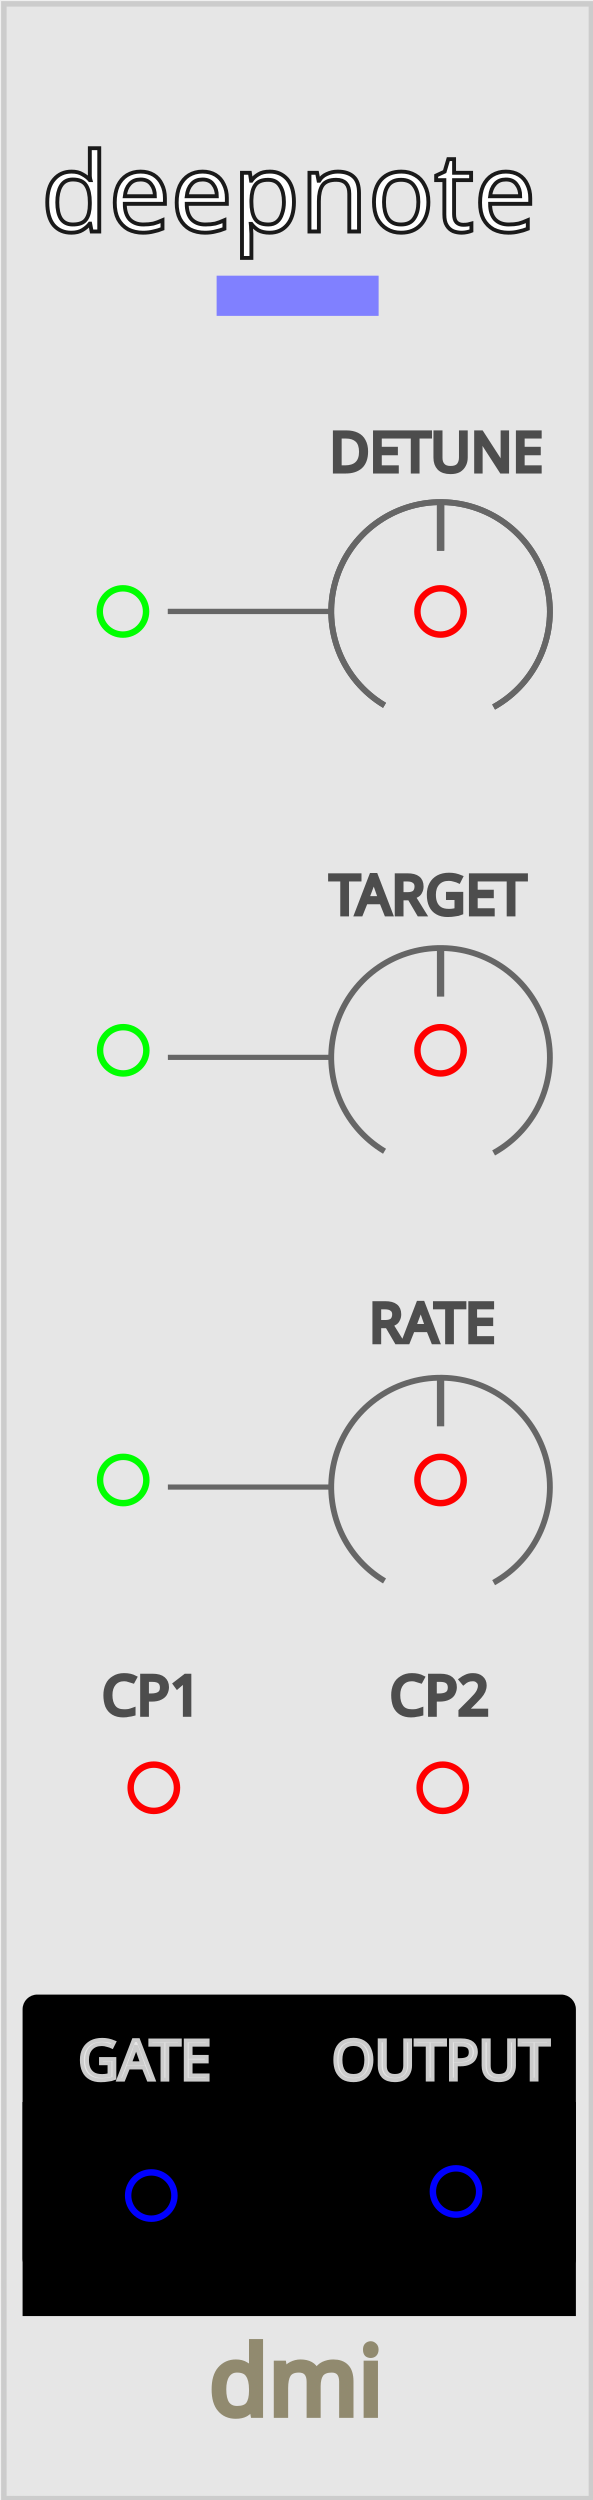
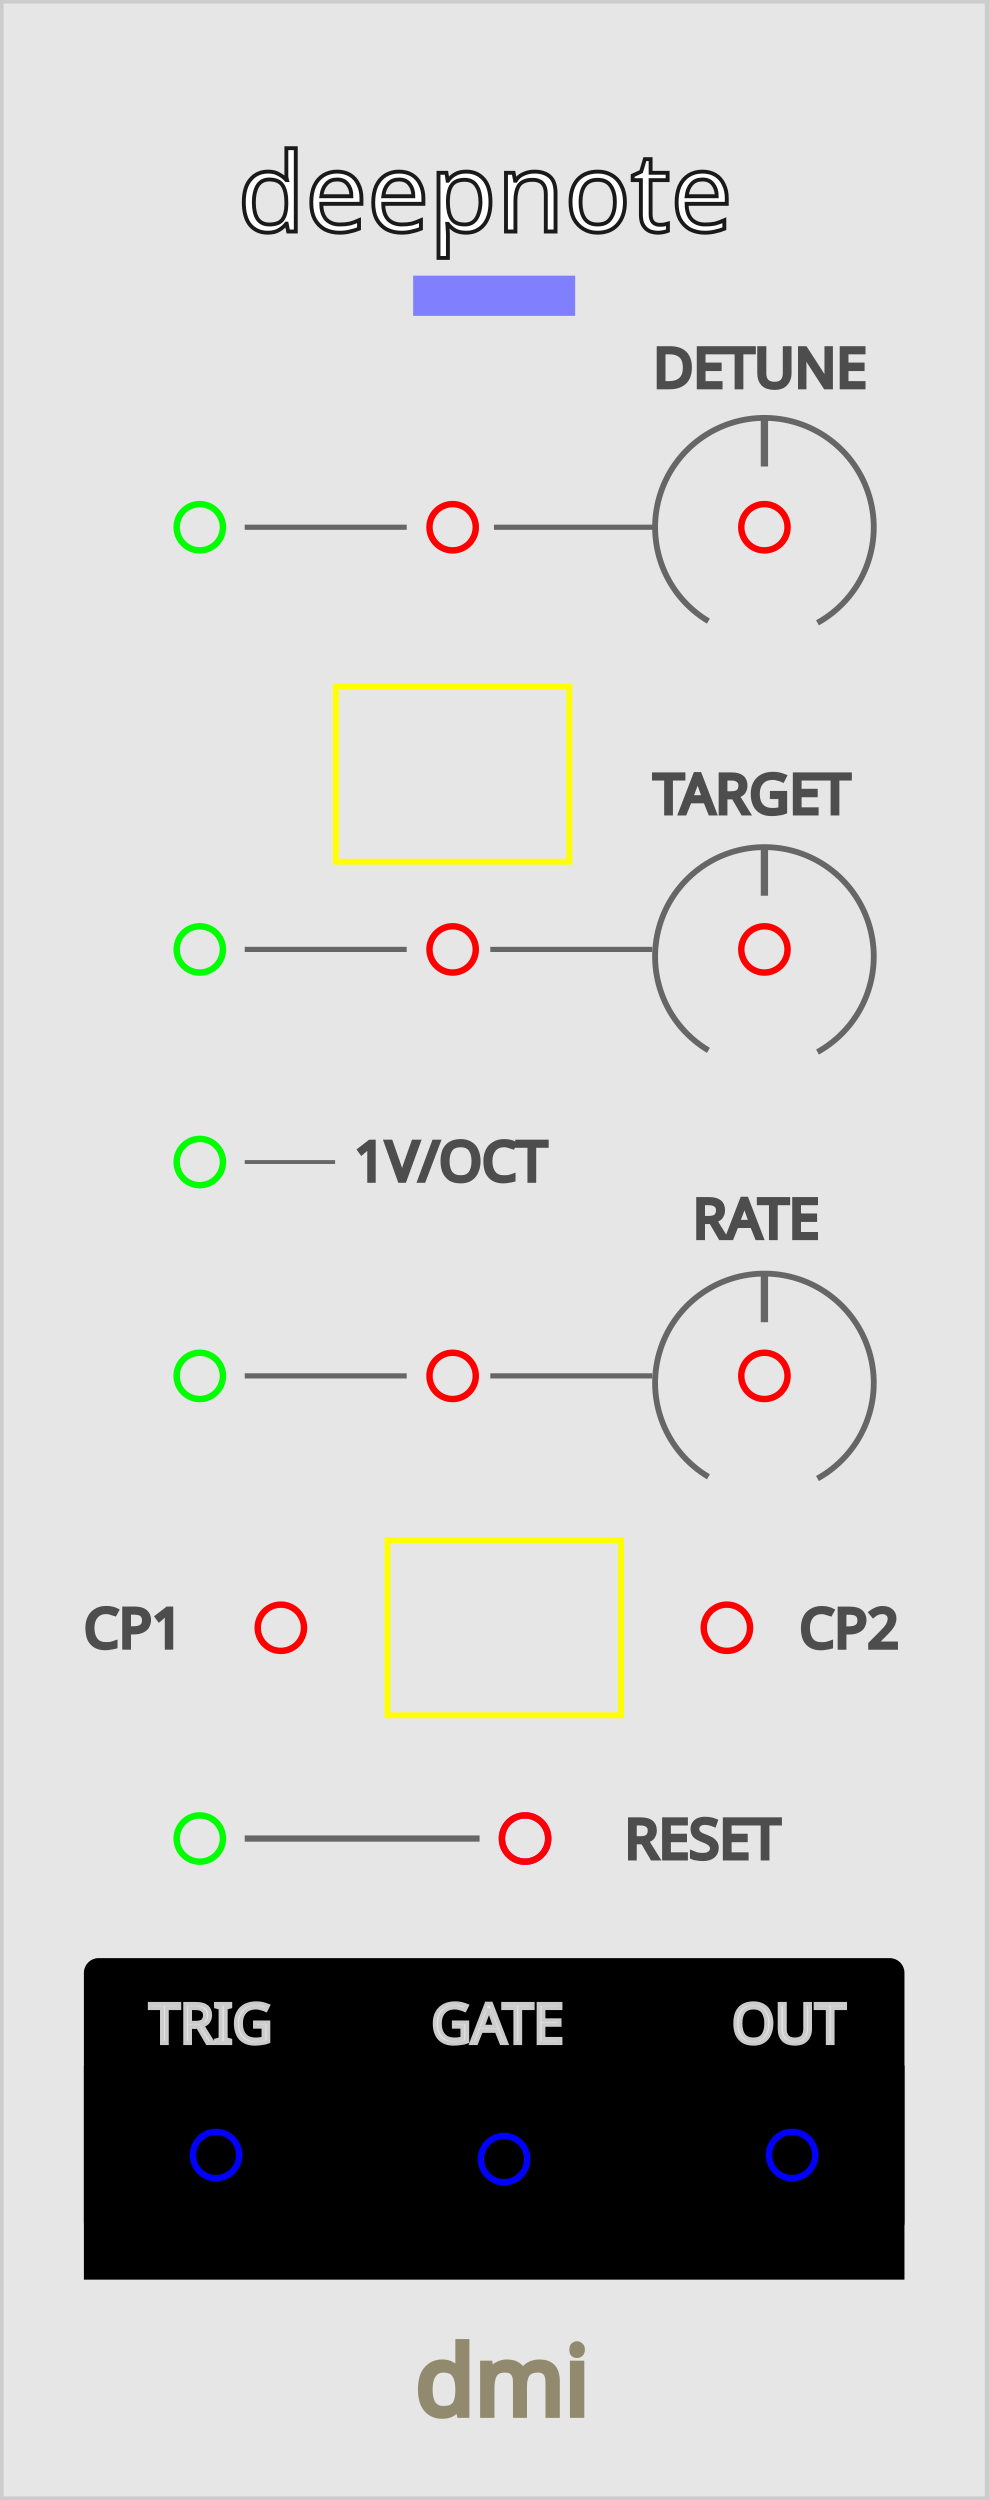
- <svg xmlns="http://www.w3.org/2000/svg" width="30.48mm" height="128.5mm" viewBox="0 0 30.48 128.5" version="1.1" id="svg1" xml:space="preserve">
+ <svg xmlns="http://www.w3.org/2000/svg" width="50.8mm" height="128.5mm" viewBox="0 0 50.8 128.5" version="1.1" id="svg1" xml:space="preserve">
  <defs id="defs1">
    <rect x="66.866" y="51.133" width="80.239" height="356.358" id="rect34" />
    <rect x="24.387" y="130.586" width="115.639" height="77.879" id="rect32" />
    <rect x="31.466" y="60.573" width="3.147" height="18.093" id="rect20" />
    <rect x="63.72" y="1.573" width="66.866" height="92.039" id="rect19" />
    <rect x="-7.08" y="-6.293" width="168.346" height="76.306" id="rect13" />
  </defs>
  <g id="layer1">
-     <rect style="fill:#e6e6e6;stroke:#cccccc;stroke-width:0.282" id="rect2" width="30.198" height="128.23" x="0.199" y="0.199" ry="0" />
-     <rect style="display:inline;fill:#000000;stroke-width:0.318;stroke-dasharray:none" id="rect50" width="28.44" height="11.001" x="1.161" y="108.045" ry="0" />
-     <rect style="display:inline;fill:#000000;stroke-width:0.318;stroke-dasharray:none" id="rect1" width="28.44" height="14.331" x="1.161" y="102.521" ry="0.757" />
-     <path style="fill:none;stroke:#666666;stroke-width:0.3;stroke-dasharray:none;stroke-opacity:1" id="path36" d="m 19.765,36.255 a 5.62,5.62 0 0 1 -2.526,-6.362 5.62,5.62 0 0 1 5.494,-4.083 5.62,5.62 0 0 1 5.363,4.253 5.62,5.62 0 0 1 -2.724,6.279" />
-     <path style="fill:#333333;stroke:#666666;stroke-width:0.376;stroke-dasharray:none" d="m 22.645,25.809 v 2.498 z" id="path1" />
-     <path style="fill:#666666;stroke:#666666;stroke-width:0.266;stroke-dasharray:none" d="M 16.954,31.429 H 8.629 Z" id="path5" />
-     <path style="fill:none;stroke:#666666;stroke-width:0.3;stroke-dasharray:none;stroke-opacity:1" id="path6" d="m 19.765,36.255 a 5.62,5.62 0 0 1 -2.526,-6.362 5.62,5.62 0 0 1 5.494,-4.083 5.62,5.62 0 0 1 5.363,4.253 5.62,5.62 0 0 1 -2.724,6.279" />
-     <path style="fill:#333333;stroke:#666666;stroke-width:0.376;stroke-dasharray:none" d="m 22.645,25.809 v 2.498 z" id="path7" />
-     <path style="fill:#666666;stroke:#666666;stroke-width:0.266;stroke-dasharray:none" d="M 16.954,31.429 H 8.629 Z" id="path8" />
-     <path style="fill:none;stroke:#666666;stroke-width:0.3;stroke-dasharray:none;stroke-opacity:1" id="path9" d="m 19.765,59.174 a 5.62,5.62 0 0 1 -2.526,-6.362 5.62,5.62 0 0 1 5.494,-4.083 5.62,5.62 0 0 1 5.363,4.253 5.62,5.62 0 0 1 -2.724,6.279" />
-     <path style="fill:#333333;stroke:#666666;stroke-width:0.376;stroke-dasharray:none" d="m 22.645,48.728 v 2.498 z" id="path10" />
-     <path style="fill:#666666;stroke:#666666;stroke-width:0.266;stroke-dasharray:none" d="M 16.954,54.348 H 8.629 Z" id="path11" />
-     <path style="fill:none;stroke:#666666;stroke-width:0.3;stroke-dasharray:none;stroke-opacity:1" id="path12" d="M 19.765,81.261 A 5.62,5.62 0 0 1 17.239,74.899 a 5.62,5.62 0 0 1 5.494,-4.083 5.62,5.62 0 0 1 5.363,4.253 5.62,5.62 0 0 1 -2.724,6.279" />
-     <path style="fill:#333333;stroke:#666666;stroke-width:0.376;stroke-dasharray:none" d="m 22.645,70.815 v 2.498 z" id="path13" />
-     <path style="fill:#666666;stroke:#666666;stroke-width:0.266;stroke-dasharray:none" d="M 16.954,76.435 H 8.629 Z" id="path14" />
-     <text xml:space="preserve" style="font-style:normal;font-variant:normal;font-weight:normal;font-stretch:normal;font-size:3.528px;font-family:Sans;-inkscape-font-specification:'Sans, Normal';font-variant-ligatures:normal;font-variant-caps:normal;font-variant-numeric:normal;font-variant-east-asian:normal;text-align:start;writing-mode:lr-tb;direction:ltr;text-anchor:start;fill:#e6e6e6;stroke:#cccccc;stroke-width:0.2;stroke-dasharray:none;stroke-opacity:1" x="17.064" y="106.891" id="text21">
-       <tspan id="tspan21" style="font-style:normal;font-variant:normal;font-weight:normal;font-stretch:normal;font-size:2.822px;font-family:Sans;-inkscape-font-specification:'Sans, Normal';font-variant-ligatures:normal;font-variant-caps:normal;font-variant-numeric:normal;font-variant-east-asian:normal;fill:#e6e6e6;stroke:#cccccc;stroke-width:0.2;stroke-dasharray:none" x="17.064" y="106.891">OUTPUT</tspan>
+     <rect style="fill:#e6e6e6;stroke:#cccccc;stroke-width:0.364" id="rect2" width="50.8" height="128.5" x="1.637579e-15" y="3.7192471e-15" ry="0" />
+     <rect style="display:inline;fill:#000000;stroke-width:0.387;stroke-dasharray:none" id="rect50" width="42.177" height="11.001" x="4.312" y="106.172" ry="0" />
+     <rect style="display:inline;fill:#000000;stroke-width:0.387;stroke-dasharray:none" id="rect1" width="42.177" height="14.331" x="4.312" y="100.647" ry="0.757" />
+     <text xml:space="preserve" style="font-style:normal;font-variant:normal;font-weight:normal;font-stretch:normal;font-size:3.528px;font-family:Sans;-inkscape-font-specification:'Sans, Normal';font-variant-ligatures:normal;font-variant-caps:normal;font-variant-numeric:normal;font-variant-east-asian:normal;text-align:start;writing-mode:lr-tb;direction:ltr;text-anchor:start;display:inline;fill:#4d4d4d;stroke:#4d4d4d;stroke-width:0.2;stroke-dasharray:none;stroke-opacity:1" x="33.581" y="41.818" id="text33">
+       <tspan id="tspan33" style="font-style:normal;font-variant:normal;font-weight:normal;font-stretch:normal;font-size:2.822px;font-family:'Devanagari Sangam MN';-inkscape-font-specification:'Devanagari Sangam MN, Normal';font-variant-ligatures:normal;font-variant-caps:normal;font-variant-numeric:normal;font-variant-east-asian:normal;fill:#4d4d4d;stroke:#4d4d4d;stroke-width:0.2;stroke-dasharray:none" x="33.581" y="41.818">TARGET</tspan>
    </text>
-     <text xml:space="preserve" style="font-style:normal;font-variant:normal;font-weight:normal;font-stretch:normal;font-size:3.528px;font-family:Sans;-inkscape-font-specification:'Sans, Normal';font-variant-ligatures:normal;font-variant-caps:normal;font-variant-numeric:normal;font-variant-east-asian:normal;text-align:start;writing-mode:lr-tb;direction:ltr;text-anchor:start;fill:#e6e6e6;stroke:#cccccc;stroke-width:0.2;stroke-dasharray:none;stroke-opacity:1" x="4.037" y="106.894" id="text22">
-       <tspan id="tspan22" style="font-style:normal;font-variant:normal;font-weight:normal;font-stretch:normal;font-size:2.822px;font-family:Sans;-inkscape-font-specification:'Sans, Normal';font-variant-ligatures:normal;font-variant-caps:normal;font-variant-numeric:normal;font-variant-east-asian:normal;stroke:#cccccc;stroke-width:0.2;stroke-dasharray:none;fill:#e6e6e6" x="4.037" y="106.894">GATE</tspan>
+     <path style="display:inline;fill:#333333;stroke:#666666;stroke-width:0.376;stroke-dasharray:none" d="m 39.291,65.463 v 2.498 z" id="path13" />
+     <path style="display:inline;fill:none;stroke:#666666;stroke-width:0.3;stroke-dasharray:none;stroke-opacity:1" id="path12" d="M 36.412,75.909 A 5.62,5.62 0 0 1 33.886,69.547 5.62,5.62 0 0 1 39.38,65.464 5.62,5.62 0 0 1 44.743,69.718 5.62,5.62 0 0 1 42.018,75.997" />
+     <path style="display:inline;fill:none;stroke:#666666;stroke-width:0.3;stroke-dasharray:none;stroke-opacity:1" id="path9" d="m 36.412,53.988 a 5.62,5.62 0 0 1 -2.526,-6.362 5.62,5.62 0 0 1 5.494,-4.083 5.62,5.62 0 0 1 5.363,4.253 5.62,5.62 0 0 1 -2.724,6.279" />
+     <path style="display:inline;fill:#333333;stroke:#666666;stroke-width:0.376;stroke-dasharray:none" d="m 39.291,43.543 v 2.498 z" id="path10" />
+     <path style="fill:#666666;stroke:#666666;stroke-width:0.266;stroke-dasharray:none" d="M 33.528,48.8 H 25.202 Z" id="path11" />
+     <text xml:space="preserve" style="font-style:normal;font-variant:normal;font-weight:normal;font-stretch:normal;font-size:3.528px;font-family:Sans;-inkscape-font-specification:'Sans, Normal';font-variant-ligatures:normal;font-variant-caps:normal;font-variant-numeric:normal;font-variant-east-asian:normal;text-align:start;writing-mode:lr-tb;direction:ltr;text-anchor:start;fill:#e6e6e6;stroke:#cccccc;stroke-width:0.2;stroke-dasharray:none;stroke-opacity:1" x="37.622" y="105.018" id="text21">
+       <tspan id="tspan21" style="font-style:normal;font-variant:normal;font-weight:normal;font-stretch:normal;font-size:2.822px;font-family:Sans;-inkscape-font-specification:'Sans, Normal';font-variant-ligatures:normal;font-variant-caps:normal;font-variant-numeric:normal;font-variant-east-asian:normal;fill:#e6e6e6;stroke:#cccccc;stroke-width:0.2;stroke-dasharray:none" x="37.622" y="105.018">OUT</tspan>
    </text>
-     <text xml:space="preserve" style="font-style:normal;font-variant:normal;font-weight:normal;font-stretch:normal;font-size:3.528px;font-family:Sans;-inkscape-font-specification:'Sans, Normal';font-variant-ligatures:normal;font-variant-caps:normal;font-variant-numeric:normal;font-variant-east-asian:normal;text-align:start;writing-mode:lr-tb;direction:ltr;text-anchor:start;fill:#ffffff;stroke:#1a1a1a;stroke-width:0.2;stroke-dasharray:none;stroke-opacity:1" x="2.116" y="11.899" id="text31">
-       <tspan id="tspan31" style="font-style:normal;font-variant:normal;font-weight:normal;font-stretch:normal;font-size:5.644px;font-family:Sans;-inkscape-font-specification:'Sans, Normal';font-variant-ligatures:normal;font-variant-caps:normal;font-variant-numeric:normal;font-variant-east-asian:normal;fill:#ffffff;stroke:#1a1a1a;stroke-width:0.2;stroke-dasharray:none" x="2.116" y="11.899">deepnote</tspan>
+     <text xml:space="preserve" style="font-style:normal;font-variant:normal;font-weight:normal;font-stretch:normal;font-size:3.528px;font-family:Sans;-inkscape-font-specification:'Sans, Normal';font-variant-ligatures:normal;font-variant-caps:normal;font-variant-numeric:normal;font-variant-east-asian:normal;text-align:start;writing-mode:lr-tb;direction:ltr;text-anchor:start;fill:#e6e6e6;stroke:#cccccc;stroke-width:0.2;stroke-dasharray:none;stroke-opacity:1" x="22.172" y="105.017" id="text22">
+       <tspan id="tspan22" style="font-style:normal;font-variant:normal;font-weight:normal;font-stretch:normal;font-size:2.822px;font-family:Sans;-inkscape-font-specification:'Sans, Normal';font-variant-ligatures:normal;font-variant-caps:normal;font-variant-numeric:normal;font-variant-east-asian:normal;fill:#e6e6e6;stroke:#cccccc;stroke-width:0.2;stroke-dasharray:none" x="22.172" y="105.017">GATE</tspan>
    </text>
-     <text xml:space="preserve" style="font-style:normal;font-variant:normal;font-weight:normal;font-stretch:normal;font-size:3.528px;font-family:Sans;-inkscape-font-specification:'Sans, Normal';font-variant-ligatures:normal;font-variant-caps:normal;font-variant-numeric:normal;font-variant-east-asian:normal;text-align:start;writing-mode:lr-tb;direction:ltr;text-anchor:start;display:inline;fill:#4d4d4d;stroke:#4d4d4d;stroke-width:0.2;stroke-dasharray:none;stroke-opacity:1" x="16.934" y="47.004" id="text33">
-       <tspan id="tspan33" style="font-style:normal;font-variant:normal;font-weight:normal;font-stretch:normal;font-size:2.822px;font-family:'Devanagari Sangam MN';-inkscape-font-specification:'Devanagari Sangam MN, Normal';font-variant-ligatures:normal;font-variant-caps:normal;font-variant-numeric:normal;font-variant-east-asian:normal;fill:#4d4d4d;stroke:#4d4d4d;stroke-width:0.2;stroke-dasharray:none" x="16.934" y="47.004">TARGET</tspan>
+     <text xml:space="preserve" style="font-style:normal;font-variant:normal;font-weight:normal;font-stretch:normal;font-size:3.528px;font-family:Sans;-inkscape-font-specification:'Sans, Normal';font-variant-ligatures:normal;font-variant-caps:normal;font-variant-numeric:normal;font-variant-east-asian:normal;text-align:start;writing-mode:lr-tb;direction:ltr;text-anchor:start;fill:#ffffff;stroke:#1a1a1a;stroke-width:0.2;stroke-dasharray:none;stroke-opacity:1" x="12.218" y="11.899" id="text31">
+       <tspan id="tspan31" style="font-style:normal;font-variant:normal;font-weight:normal;font-stretch:normal;font-size:5.644px;font-family:Sans;-inkscape-font-specification:'Sans, Normal';font-variant-ligatures:normal;font-variant-caps:normal;font-variant-numeric:normal;font-variant-east-asian:normal;fill:#ffffff;stroke:#1a1a1a;stroke-width:0.2;stroke-dasharray:none" x="12.218" y="11.899">deepnote</tspan>
    </text>
-     <text xml:space="preserve" style="font-style:normal;font-variant:normal;font-weight:normal;font-stretch:normal;font-size:3.528px;font-family:Sans;-inkscape-font-specification:'Sans, Normal';font-variant-ligatures:normal;font-variant-caps:normal;font-variant-numeric:normal;font-variant-east-asian:normal;text-align:start;writing-mode:lr-tb;direction:ltr;text-anchor:start;display:inline;fill:#4d4d4d;stroke:#4d4d4d;stroke-width:0.2;stroke-dasharray:none;stroke-opacity:1" x="18.96" y="68.996" id="text25">
-       <tspan id="tspan25" style="font-style:normal;font-variant:normal;font-weight:normal;font-stretch:normal;font-size:2.822px;font-family:Sans;-inkscape-font-specification:'Sans, Normal';font-variant-ligatures:normal;font-variant-caps:normal;font-variant-numeric:normal;font-variant-east-asian:normal;fill:#4d4d4d;stroke:#4d4d4d;stroke-width:0.2;stroke-dasharray:none" x="18.96" y="68.996">RATE</tspan>
+     <text xml:space="preserve" style="font-style:normal;font-variant:normal;font-weight:normal;font-stretch:normal;font-size:4.939px;font-family:Futura;-inkscape-font-specification:'Futura, Normal';font-variant-ligatures:normal;font-variant-caps:normal;font-variant-numeric:normal;font-variant-east-asian:normal;text-align:start;writing-mode:lr-tb;direction:ltr;text-anchor:start;fill:#918a6f;stroke:#918a6f;stroke-width:0.3" x="21.367" y="124.128" id="text2">
+       <tspan id="tspan2" style="font-style:normal;font-variant:normal;font-weight:normal;font-stretch:normal;font-size:4.939px;font-family:Futura;-inkscape-font-specification:'Futura, Normal';font-variant-ligatures:normal;font-variant-caps:normal;font-variant-numeric:normal;font-variant-east-asian:normal;fill:#918a6f;stroke:#918a6f;stroke-width:0.3" x="21.367" y="124.128">dmi</tspan>
    </text>
-     <text xml:space="preserve" style="font-style:normal;font-variant:normal;font-weight:normal;font-stretch:normal;font-size:3.528px;font-family:Sans;-inkscape-font-specification:'Sans, Normal';font-variant-ligatures:normal;font-variant-caps:normal;font-variant-numeric:normal;font-variant-east-asian:normal;text-align:start;writing-mode:lr-tb;direction:ltr;text-anchor:start;display:inline;fill:#4d4d4d;stroke:#4d4d4d;stroke-width:0.2;stroke-dasharray:none;stroke-opacity:1" x="16.929" y="24.239" id="text15">
-       <tspan id="tspan15" style="font-style:normal;font-variant:normal;font-weight:normal;font-stretch:normal;font-size:2.822px;font-family:'Devanagari Sangam MN';-inkscape-font-specification:'Devanagari Sangam MN, Normal';font-variant-ligatures:normal;font-variant-caps:normal;font-variant-numeric:normal;font-variant-east-asian:normal;fill:#4d4d4d;stroke:#4d4d4d;stroke-width:0.2;stroke-dasharray:none" x="16.929" y="24.239">DETUNE</tspan>
+     <path style="fill:#8080ff;stroke:#8080ff;stroke-width:2.066;stroke-dasharray:none" d="M 29.563,15.203 H 21.237 Z" id="path17" />
+     <text xml:space="preserve" style="font-style:normal;font-variant:normal;font-weight:normal;font-stretch:normal;font-size:3.528px;font-family:Sans;-inkscape-font-specification:'Sans, Normal';font-variant-ligatures:normal;font-variant-caps:normal;font-variant-numeric:normal;font-variant-east-asian:normal;text-align:start;writing-mode:lr-tb;direction:ltr;text-anchor:start;fill:#e6e6e6;stroke:#cccccc;stroke-width:0.2;stroke-dasharray:none;stroke-opacity:1" x="7.668" y="105.017" id="text1">
+       <tspan id="tspan1" style="font-style:normal;font-variant:normal;font-weight:normal;font-stretch:normal;font-size:2.822px;font-family:Sans;-inkscape-font-specification:'Sans, Normal';font-variant-ligatures:normal;font-variant-caps:normal;font-variant-numeric:normal;font-variant-east-asian:normal;fill:#e6e6e6;stroke:#cccccc;stroke-width:0.2;stroke-dasharray:none" x="7.668" y="105.017">TRIG</tspan>
    </text>
-     <text xml:space="preserve" style="font-style:normal;font-variant:normal;font-weight:normal;font-stretch:normal;font-size:3.528px;font-family:Sans;-inkscape-font-specification:'Sans, Normal';font-variant-ligatures:normal;font-variant-caps:normal;font-variant-numeric:normal;font-variant-east-asian:normal;text-align:start;writing-mode:lr-tb;direction:ltr;text-anchor:start;fill:#4d4d4d;stroke:#4d4d4d;stroke-width:0.2;stroke-dasharray:none;stroke-opacity:1" x="5.243" y="88.144" id="text28">
-       <tspan id="tspan28" style="font-style:normal;font-variant:normal;font-weight:normal;font-stretch:normal;font-size:2.822px;font-family:Sans;-inkscape-font-specification:'Sans, Normal';font-variant-ligatures:normal;font-variant-caps:normal;font-variant-numeric:normal;font-variant-east-asian:normal;fill:#4d4d4d;stroke:#4d4d4d;stroke-width:0.2;stroke-dasharray:none" x="5.243" y="88.144">CP1</tspan>
+     <path style="fill:#666666;stroke:#666666;stroke-width:0.32;stroke-dasharray:none" d="M 24.651,94.501 H 12.579 Z" id="path2" />
+     <text xml:space="preserve" style="font-style:normal;font-variant:normal;font-weight:normal;font-stretch:normal;font-size:3.528px;font-family:Sans;-inkscape-font-specification:'Sans, Normal';font-variant-ligatures:normal;font-variant-caps:normal;font-variant-numeric:normal;font-variant-east-asian:normal;text-align:start;writing-mode:lr-tb;direction:ltr;text-anchor:start;display:inline;fill:#4d4d4d;stroke:#4d4d4d;stroke-width:0.2;stroke-dasharray:none;stroke-opacity:1" x="32.096" y="95.527" id="text3">
+       <tspan id="tspan3" style="font-style:normal;font-variant:normal;font-weight:normal;font-stretch:normal;font-size:2.822px;font-family:Sans;-inkscape-font-specification:'Sans, Normal';font-variant-ligatures:normal;font-variant-caps:normal;font-variant-numeric:normal;font-variant-east-asian:normal;fill:#4d4d4d;stroke:#4d4d4d;stroke-width:0.2;stroke-dasharray:none" x="32.096" y="95.527">RESET</tspan>
    </text>
-     <text xml:space="preserve" style="font-style:normal;font-variant:normal;font-weight:normal;font-stretch:normal;font-size:4.939px;font-family:Futura;-inkscape-font-specification:'Futura, Normal';font-variant-ligatures:normal;font-variant-caps:normal;font-variant-numeric:normal;font-variant-east-asian:normal;text-align:start;writing-mode:lr-tb;direction:ltr;text-anchor:start;fill:#918a6f;stroke:#918a6f;stroke-width:0.3" x="10.761" y="124.128" id="text2">
-       <tspan id="tspan2" style="font-style:normal;font-variant:normal;font-weight:normal;font-stretch:normal;font-size:4.939px;font-family:Futura;-inkscape-font-specification:'Futura, Normal';font-variant-ligatures:normal;font-variant-caps:normal;font-variant-numeric:normal;font-variant-east-asian:normal;fill:#918a6f;stroke:#918a6f;stroke-width:0.3" x="10.761" y="124.128">dmi</tspan>
+     <path style="display:inline;fill:#666666;stroke:#666666;stroke-width:0.266;stroke-dasharray:none" d="M 33.714,27.1 H 25.389 Z" id="path15" />
+     <path style="display:inline;fill:#666666;stroke:#666666;stroke-width:0.266;stroke-dasharray:none" d="M 20.905,27.1 H 12.579 Z" id="path8" />
+     <path style="display:inline;fill:#666666;stroke:#666666;stroke-width:0.266;stroke-dasharray:none" d="M 20.905,70.721 H 12.579 Z" id="path21" />
+     <text xml:space="preserve" style="font-style:normal;font-variant:normal;font-weight:normal;font-stretch:normal;font-size:3.528px;font-family:Sans;-inkscape-font-specification:'Sans, Normal';font-variant-ligatures:normal;font-variant-caps:normal;font-variant-numeric:normal;font-variant-east-asian:normal;text-align:start;writing-mode:lr-tb;direction:ltr;text-anchor:start;display:inline;fill:#4d4d4d;stroke:#4d4d4d;stroke-width:0.2;stroke-dasharray:none;stroke-opacity:1" x="18.212" y="60.695" id="text18">
+       <tspan style="font-style:normal;font-variant:normal;font-weight:normal;font-stretch:normal;font-size:2.822px;font-family:'Devanagari Sangam MN';-inkscape-font-specification:'Devanagari Sangam MN, Normal';font-variant-ligatures:normal;font-variant-caps:normal;font-variant-numeric:normal;font-variant-east-asian:normal;fill:#4d4d4d;stroke:#4d4d4d;stroke-width:0.2;stroke-dasharray:none" x="18.212" y="60.695" id="tspan19">1V/OCT</tspan>
    </text>
-     <text xml:space="preserve" style="font-style:normal;font-variant:normal;font-weight:normal;font-stretch:normal;font-size:3.528px;font-family:Sans;-inkscape-font-specification:'Sans, Normal';font-variant-ligatures:normal;font-variant-caps:normal;font-variant-numeric:normal;font-variant-east-asian:normal;text-align:start;writing-mode:lr-tb;direction:ltr;text-anchor:start;fill:#4d4d4d;stroke:#4d4d4d;stroke-width:0.2;stroke-dasharray:none;stroke-opacity:1" x="20.037" y="88.144" id="text14">
-       <tspan style="font-style:normal;font-variant:normal;font-weight:normal;font-stretch:normal;font-size:2.822px;font-family:Sans;-inkscape-font-specification:'Sans, Normal';font-variant-ligatures:normal;font-variant-caps:normal;font-variant-numeric:normal;font-variant-east-asian:normal;fill:#4d4d4d;stroke:#4d4d4d;stroke-width:0.2;stroke-dasharray:none" x="20.037" y="88.144" id="tspan16">CP2</tspan>
+     <path style="display:inline;fill:#666666;stroke:#666666;stroke-width:0.266;stroke-dasharray:none" d="M 20.905,48.8 H 12.579 Z" id="path18" />
+     <path style="display:inline;fill:none;stroke:#666666;stroke-width:0.3;stroke-dasharray:none;stroke-opacity:1" id="path6" d="m 36.412,31.926 a 5.62,5.62 0 0 1 -2.526,-6.362 5.62,5.62 0 0 1 5.494,-4.083 5.62,5.62 0 0 1 5.363,4.253 5.62,5.62 0 0 1 -2.724,6.279" />
+     <path style="display:inline;fill:#333333;stroke:#666666;stroke-width:0.376;stroke-dasharray:none" d="m 39.291,21.48 v 2.498 z" id="path7" />
+     <text xml:space="preserve" style="font-style:normal;font-variant:normal;font-weight:normal;font-stretch:normal;font-size:3.528px;font-family:Sans;-inkscape-font-specification:'Sans, Normal';font-variant-ligatures:normal;font-variant-caps:normal;font-variant-numeric:normal;font-variant-east-asian:normal;text-align:start;writing-mode:lr-tb;direction:ltr;text-anchor:start;display:inline;fill:#4d4d4d;stroke:#4d4d4d;stroke-width:0.2;stroke-dasharray:none;stroke-opacity:1" x="33.575" y="19.911" id="text15">
+       <tspan id="tspan15" style="font-style:normal;font-variant:normal;font-weight:normal;font-stretch:normal;font-size:2.822px;font-family:'Devanagari Sangam MN';-inkscape-font-specification:'Devanagari Sangam MN, Normal';font-variant-ligatures:normal;font-variant-caps:normal;font-variant-numeric:normal;font-variant-east-asian:normal;fill:#4d4d4d;stroke:#4d4d4d;stroke-width:0.2;stroke-dasharray:none" x="33.575" y="19.911">DETUNE</tspan>
    </text>
-     <path style="fill:#8080ff;stroke:#8080ff;stroke-width:2.066;stroke-dasharray:none" d="M 19.461,15.203 H 11.135 Z" id="path17" />
+     <text xml:space="preserve" style="font-style:normal;font-variant:normal;font-weight:normal;font-stretch:normal;font-size:3.528px;font-family:Sans;-inkscape-font-specification:'Sans, Normal';font-variant-ligatures:normal;font-variant-caps:normal;font-variant-numeric:normal;font-variant-east-asian:normal;text-align:start;writing-mode:lr-tb;direction:ltr;text-anchor:start;display:inline;fill:#4d4d4d;stroke:#4d4d4d;stroke-width:0.2;stroke-dasharray:none;stroke-opacity:1" x="4.316" y="84.693" id="text28">
+       <tspan id="tspan28" style="font-style:normal;font-variant:normal;font-weight:normal;font-stretch:normal;font-size:2.822px;font-family:Sans;-inkscape-font-specification:'Sans, Normal';font-variant-ligatures:normal;font-variant-caps:normal;font-variant-numeric:normal;font-variant-east-asian:normal;fill:#4d4d4d;stroke:#4d4d4d;stroke-width:0.2;stroke-dasharray:none" x="4.316" y="84.693">CP1</tspan>
+     </text>
+     <text xml:space="preserve" style="font-style:normal;font-variant:normal;font-weight:normal;font-stretch:normal;font-size:3.528px;font-family:Sans;-inkscape-font-specification:'Sans, Normal';font-variant-ligatures:normal;font-variant-caps:normal;font-variant-numeric:normal;font-variant-east-asian:normal;text-align:start;writing-mode:lr-tb;direction:ltr;text-anchor:start;display:inline;fill:#4d4d4d;stroke:#4d4d4d;stroke-width:0.2;stroke-dasharray:none;stroke-opacity:1" x="41.094" y="84.696" id="text14">
+       <tspan style="font-style:normal;font-variant:normal;font-weight:normal;font-stretch:normal;font-size:2.822px;font-family:Sans;-inkscape-font-specification:'Sans, Normal';font-variant-ligatures:normal;font-variant-caps:normal;font-variant-numeric:normal;font-variant-east-asian:normal;fill:#4d4d4d;stroke:#4d4d4d;stroke-width:0.2;stroke-dasharray:none" x="41.094" y="84.696" id="tspan16">CP2</tspan>
+     </text>
+     <path style="display:inline;fill:#666666;stroke:#666666;stroke-width:0.266;stroke-dasharray:none" d="M 33.528,70.721 H 25.202 Z" id="path14" />
+     <text xml:space="preserve" style="font-style:normal;font-variant:normal;font-weight:normal;font-stretch:normal;font-size:3.528px;font-family:Sans;-inkscape-font-specification:'Sans, Normal';font-variant-ligatures:normal;font-variant-caps:normal;font-variant-numeric:normal;font-variant-east-asian:normal;text-align:start;writing-mode:lr-tb;direction:ltr;text-anchor:start;display:inline;fill:#4d4d4d;stroke:#4d4d4d;stroke-width:0.2;stroke-dasharray:none;stroke-opacity:1" x="35.607" y="63.644" id="text25">
+       <tspan id="tspan25" style="font-style:normal;font-variant:normal;font-weight:normal;font-stretch:normal;font-size:2.822px;font-family:Sans;-inkscape-font-specification:'Sans, Normal';font-variant-ligatures:normal;font-variant-caps:normal;font-variant-numeric:normal;font-variant-east-asian:normal;fill:#4d4d4d;stroke:#4d4d4d;stroke-width:0.2;stroke-dasharray:none" x="35.607" y="63.644">RATE</tspan>
+     </text>
+     <path style="display:inline;fill:#666666;stroke:#666666;stroke-width:0.199;stroke-dasharray:none" d="M 17.225,59.729 H 12.579 Z" id="path1" />
  </g>
  <g id="layer2" style="display:inline">
-     <ellipse style="display:inline;fill:none;stroke:#0000ff;stroke-width:0.331;stroke-dasharray:none;stroke-opacity:1" id="ellipse1" cx="23.439" cy="112.642" rx="1.19" ry="1.19" />
-     <ellipse style="display:inline;fill:none;stroke:#00ff00;stroke-width:0.331;stroke-dasharray:none;stroke-opacity:1" id="ellipse8" cx="6.333" cy="76.072" rx="1.19" ry="1.19" />
-     <ellipse style="display:inline;fill:none;stroke:#0000ff;stroke-width:0.331;stroke-dasharray:none;stroke-opacity:1" id="ellipse51" cx="7.776" cy="112.851" rx="1.19" ry="1.19" />
-     <ellipse style="display:inline;fill:none;stroke:#00ff00;stroke-width:0.331;stroke-dasharray:none;stroke-opacity:1" id="ellipse52" cx="6.333" cy="53.986" rx="1.19" ry="1.19" />
-     <ellipse style="display:inline;fill:none;stroke:#00ff00;stroke-width:0.331;stroke-dasharray:none;stroke-opacity:1" id="ellipse53" cx="6.318" cy="31.429" rx="1.19" ry="1.19" />
-     <ellipse style="display:inline;fill:none;stroke:#ff0000;stroke-width:0.331;stroke-dasharray:none;stroke-opacity:1" id="ellipse54" cx="22.645" cy="31.429" rx="1.19" ry="1.19" />
-     <ellipse style="display:inline;fill:none;stroke:#ff0000;stroke-width:0.331;stroke-dasharray:none;stroke-opacity:1" id="ellipse55" cx="22.645" cy="53.986" rx="1.19" ry="1.19" />
-     <ellipse style="display:inline;fill:none;stroke:#ff0000;stroke-width:0.331;stroke-dasharray:none;stroke-opacity:1" id="ellipse56" cx="22.645" cy="76.072" rx="1.19" ry="1.19" />
-     <ellipse style="display:inline;fill:none;stroke:#ff0000;stroke-width:0.331;stroke-dasharray:none;stroke-opacity:1" id="ellipse57" cx="22.758" cy="91.891" rx="1.19" ry="1.19" />
-     <ellipse style="display:inline;fill:none;stroke:#ff0000;stroke-width:0.331;stroke-dasharray:none;stroke-opacity:1" id="ellipse58" cx="7.906" cy="91.891" rx="1.19" ry="1.19" />
+     <ellipse style="display:inline;fill:none;stroke:#0000ff;stroke-width:0.331;stroke-dasharray:none;stroke-opacity:1" id="ellipse1" cx="40.715" cy="110.769" rx="1.19" ry="1.19" />
+     <ellipse style="display:inline;fill:none;stroke:#0000ff;stroke-width:0.331;stroke-dasharray:none;stroke-opacity:1" id="ellipse51" cx="25.91" cy="110.977" rx="1.19" ry="1.19" />
+     <ellipse style="display:inline;fill:none;stroke:#0000ff;stroke-width:0.331;stroke-dasharray:none;stroke-opacity:1" id="ellipse2" cx="11.106" cy="110.769" rx="1.19" ry="1.19" />
+     <ellipse style="display:inline;fill:none;stroke:#ff00ff;stroke-width:0.331;stroke-dasharray:none;stroke-opacity:1" id="ellipse4" cx="26.988" cy="94.501" rx="1.19" ry="1.19" />
+     <ellipse style="display:inline;fill:none;stroke:#00ff00;stroke-width:0.331;stroke-dasharray:none;stroke-opacity:1" id="ellipse3" cx="10.269" cy="94.501" rx="1.19" ry="1.19" />
+     <ellipse style="display:inline;fill:none;stroke:#ff0000;stroke-width:0.331;stroke-dasharray:none;stroke-opacity:1" id="ellipse57" cx="37.363" cy="83.667" rx="1.19" ry="1.19" />
+     <rect style="display:inline;fill:none;stroke:#ffff00;stroke-width:0.302;stroke-dasharray:none;stroke-opacity:1" id="rect22" width="12" height="9" x="19.922" y="79.167" />
+     <ellipse style="display:inline;fill:none;stroke:#ff0000;stroke-width:0.331;stroke-dasharray:none;stroke-opacity:1" id="ellipse58" cx="14.436" cy="83.667" rx="1.19" ry="1.19" />
+     <ellipse style="display:inline;fill:none;stroke:#ff0000;stroke-width:0.331;stroke-dasharray:none;stroke-opacity:1" id="ellipse56" cx="39.291" cy="70.721" rx="1.19" ry="1.19" />
+     <ellipse style="display:inline;fill:none;stroke:#ff0000;stroke-width:0.331;stroke-dasharray:none;stroke-opacity:1" id="ellipse21" cx="23.265" cy="70.721" rx="1.19" ry="1.19" />
+     <ellipse style="display:inline;fill:none;stroke:#00ff00;stroke-width:0.331;stroke-dasharray:none;stroke-opacity:1" id="ellipse8" cx="10.269" cy="70.721" rx="1.19" ry="1.19" />
+     <ellipse style="display:inline;fill:none;stroke:#00ff00;stroke-width:0.331;stroke-dasharray:none;stroke-opacity:1" id="ellipse18" cx="10.269" cy="59.729" rx="1.19" ry="1.19" />
+     <ellipse style="display:inline;fill:none;stroke:#ff0000;stroke-width:0.331;stroke-dasharray:none;stroke-opacity:1" id="ellipse55" cx="39.291" cy="48.8" rx="1.19" ry="1.19" />
+     <ellipse style="display:inline;fill:none;stroke:#ff0000;stroke-width:0.331;stroke-dasharray:none;stroke-opacity:1" id="ellipse17" cx="23.265" cy="48.8" rx="1.19" ry="1.19" />
+     <ellipse style="display:inline;fill:none;stroke:#00ff00;stroke-width:0.331;stroke-dasharray:none;stroke-opacity:1" id="ellipse52" cx="10.269" cy="48.8" rx="1.19" ry="1.19" />
+     <rect style="fill:none;stroke:#ffff00;stroke-width:0.302;stroke-dasharray:none;stroke-opacity:1" id="rect23" width="12" height="9" x="17.265" y="35.292" />
+     <ellipse style="display:inline;fill:none;stroke:#ff0000;stroke-width:0.331;stroke-dasharray:none;stroke-opacity:1" id="ellipse54" cx="39.291" cy="27.1" rx="1.19" ry="1.19" />
+     <ellipse style="display:inline;fill:none;stroke:#ff0000;stroke-width:0.331;stroke-dasharray:none;stroke-opacity:1" id="ellipse5" cx="23.265" cy="27.1" rx="1.19" ry="1.19" />
+     <ellipse style="display:inline;fill:none;stroke:#00ff00;stroke-width:0.331;stroke-dasharray:none;stroke-opacity:1" id="ellipse53" cx="10.269" cy="27.1" rx="1.19" ry="1.19" />
+     <ellipse style="display:inline;fill:none;stroke:#ff0000;stroke-width:0.331;stroke-dasharray:none;stroke-opacity:1" id="ellipse6" cx="26.988" cy="94.501" rx="1.19" ry="1.19" />
  </g>
</svg>
